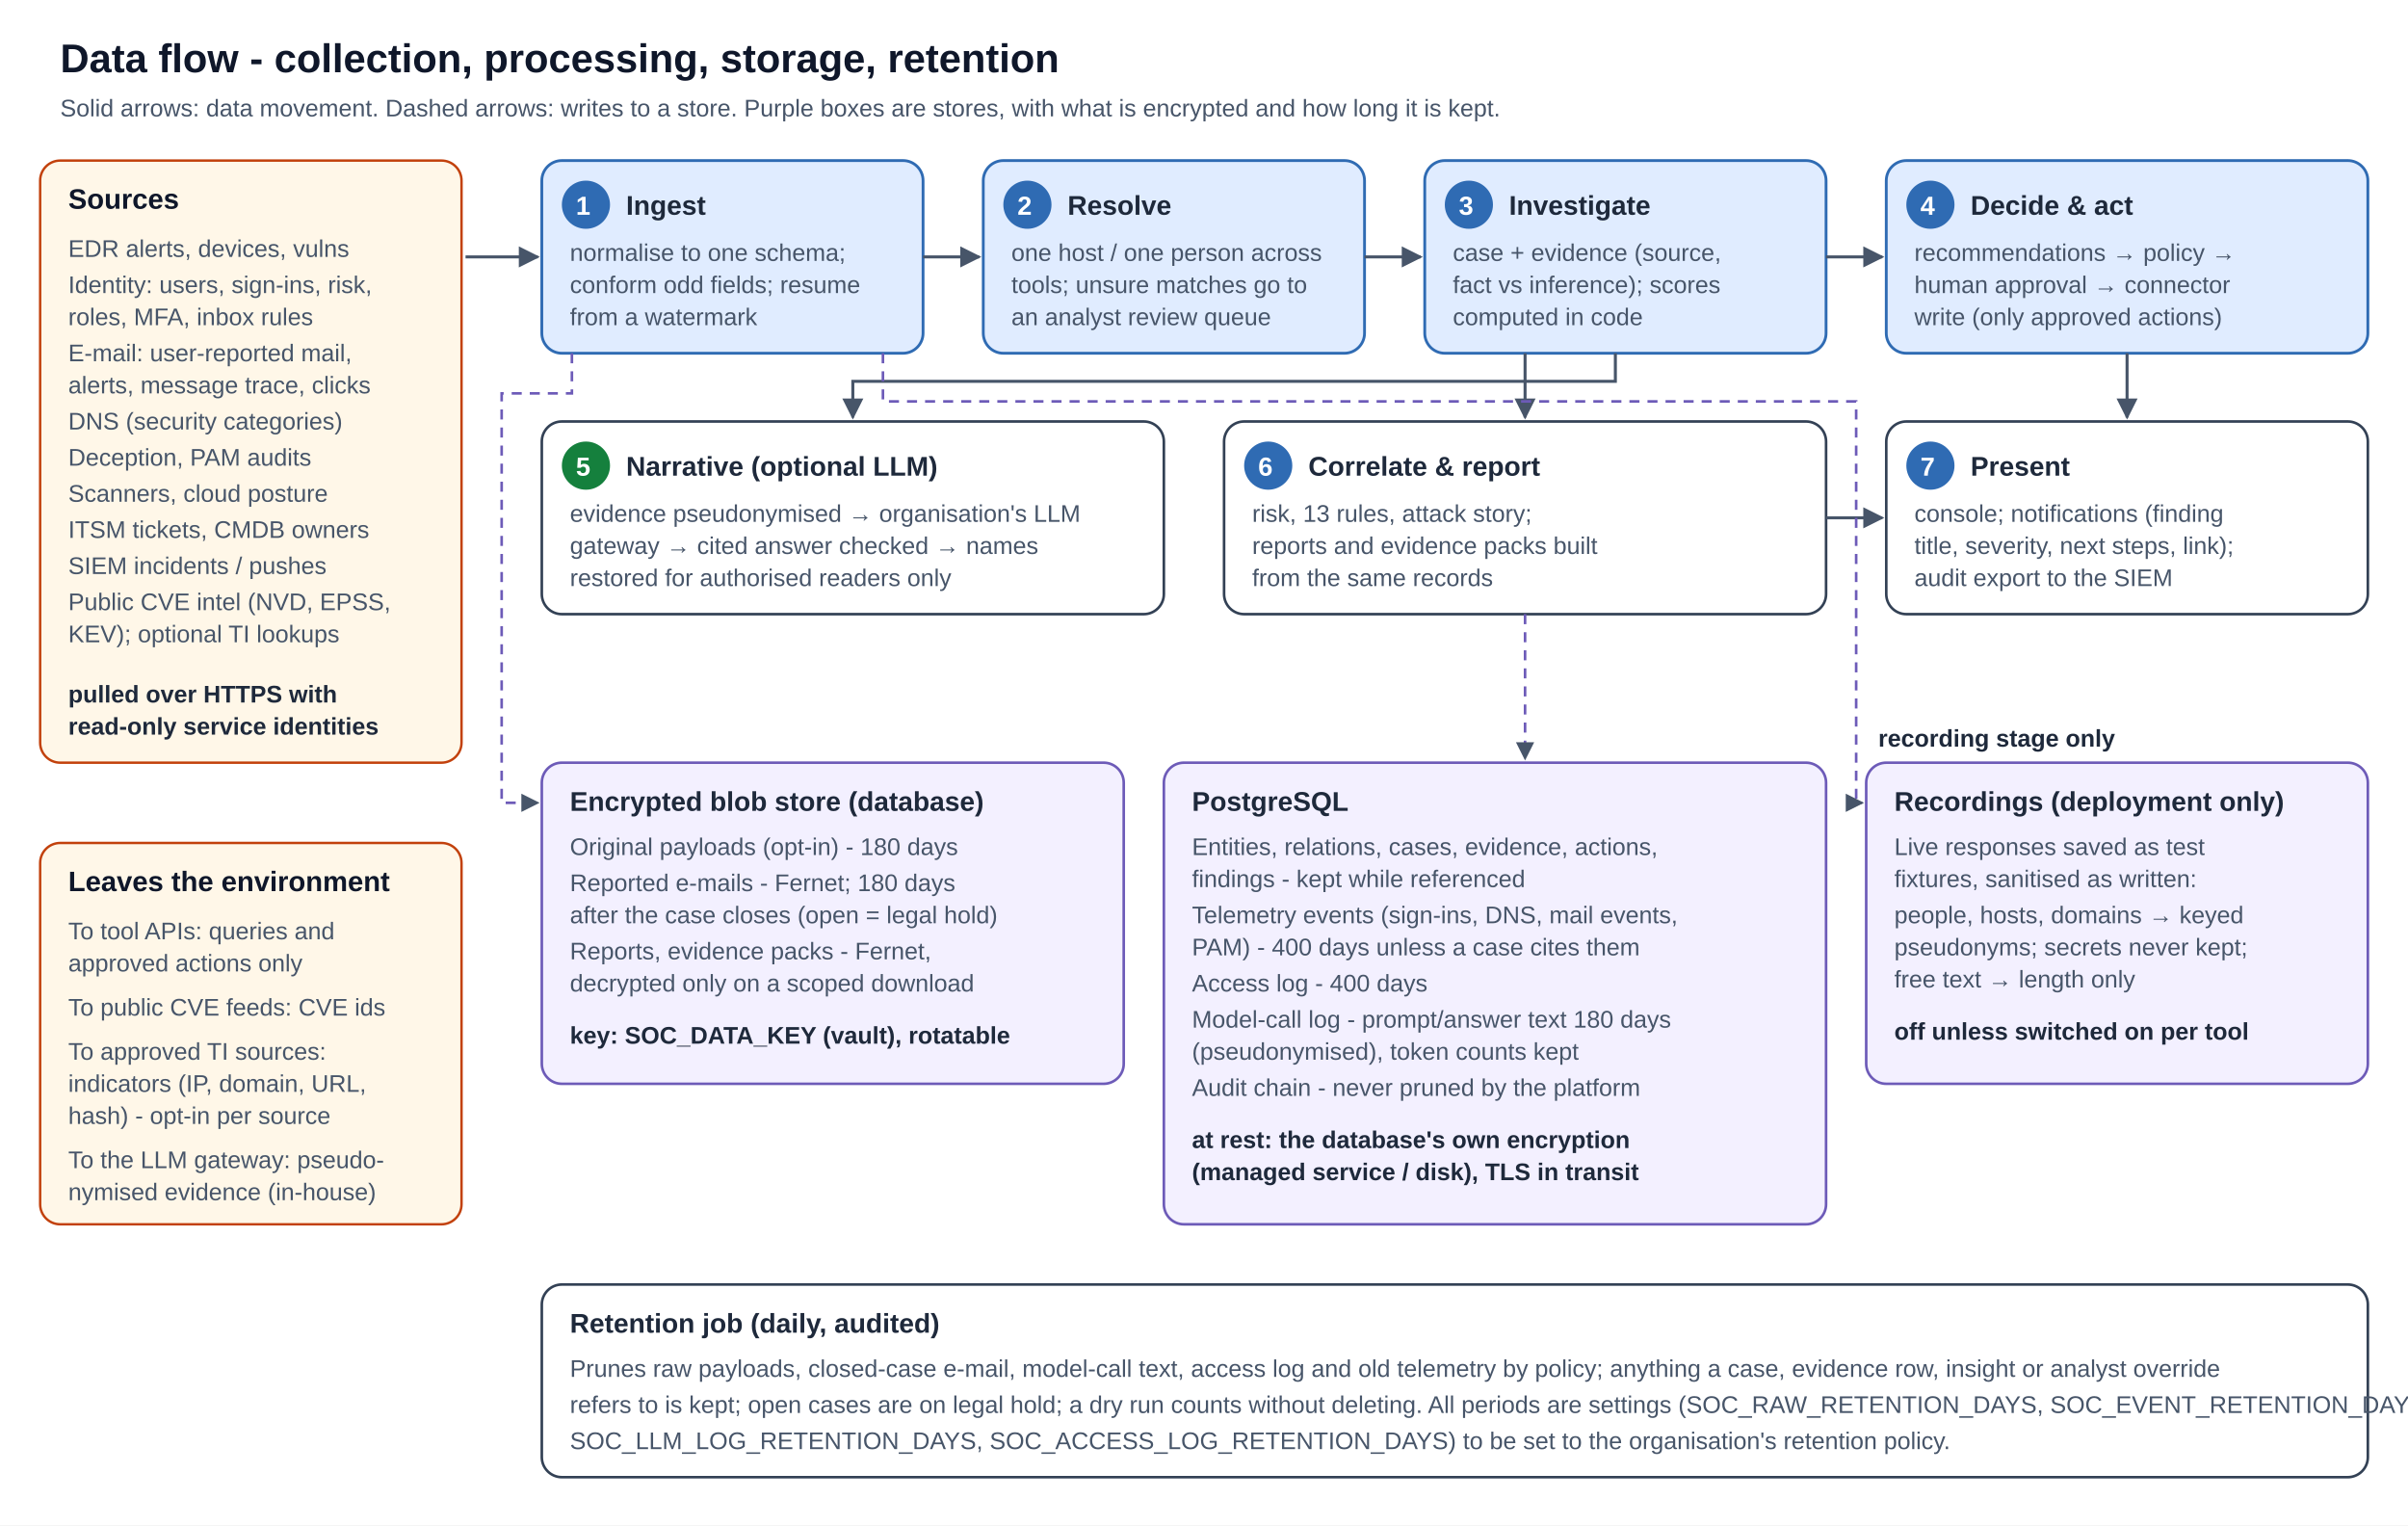
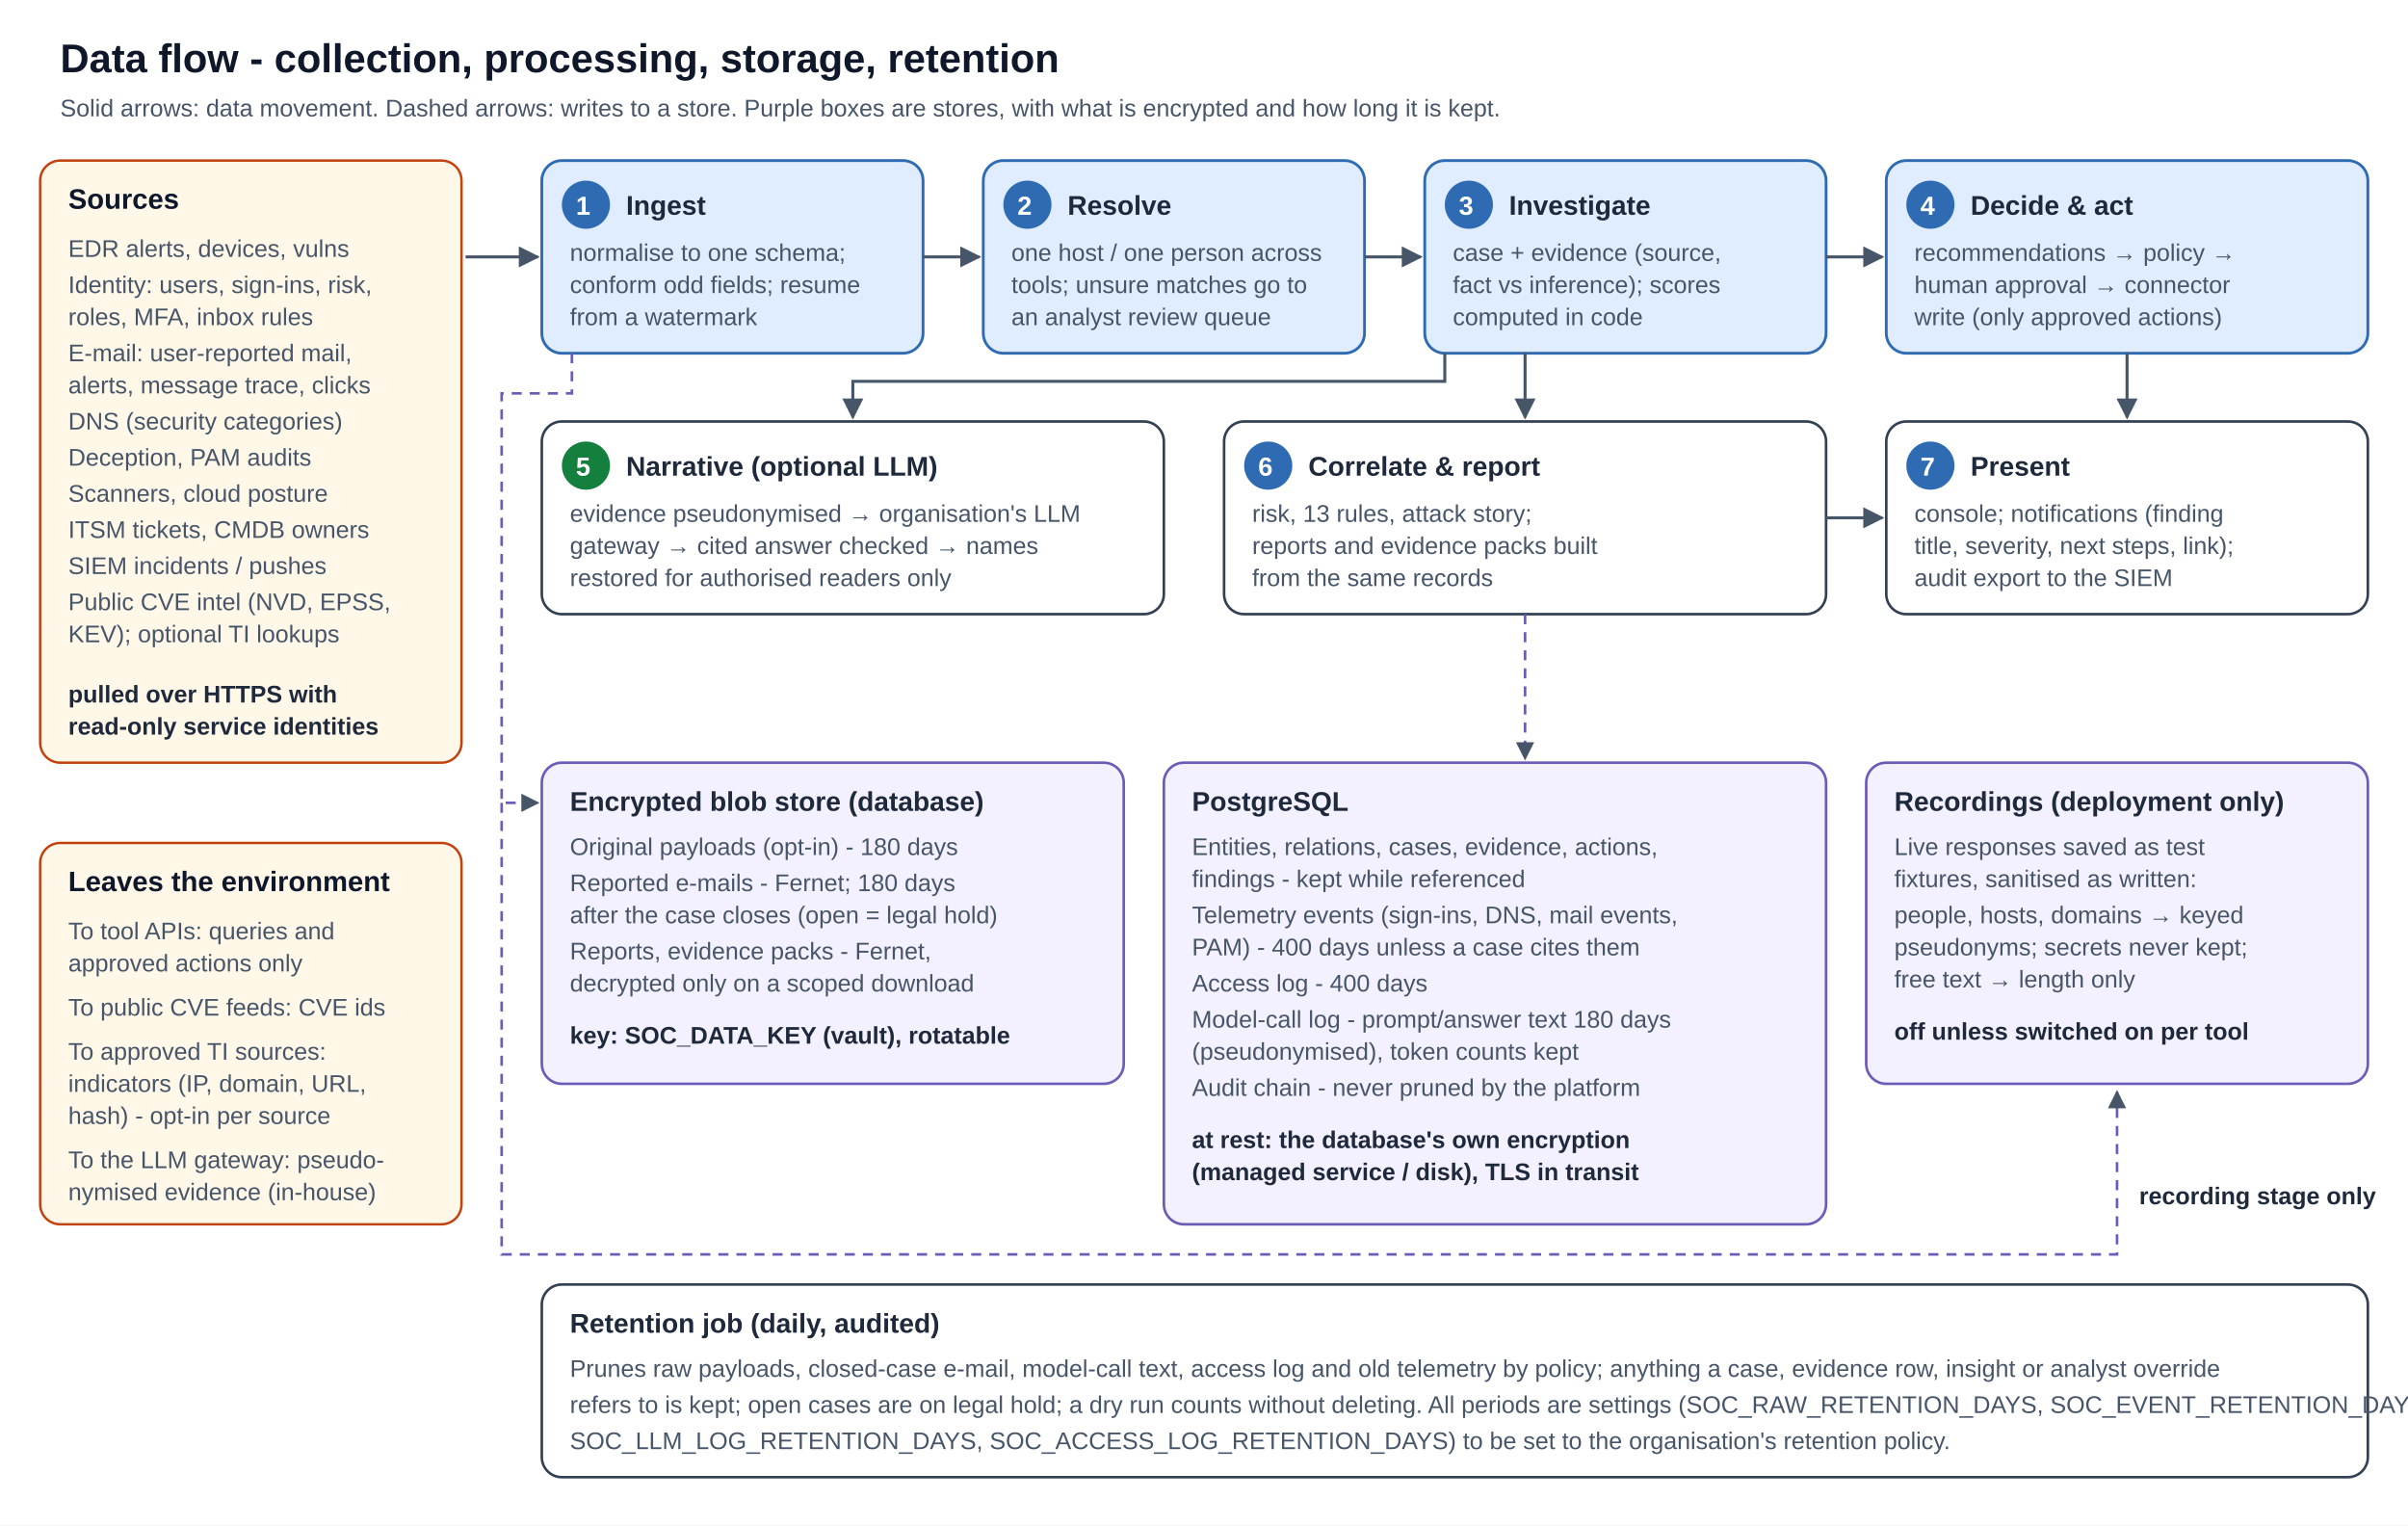
<svg xmlns="http://www.w3.org/2000/svg" viewBox="0 0 1200 760" font-family="Segoe UI, Arial, sans-serif" font-size="14">
  <defs>
    <marker id="a" viewBox="0 0 10 10" refX="9" refY="5" markerWidth="7" markerHeight="7" orient="auto-start-reverse">
      <path d="M0,0 L10,5 L0,10 z" fill="#475569" />
    </marker>
    <style>
      .box{fill:#ffffff;stroke:#334155;stroke-width:1.3}
      .step{fill:#e0ecff;stroke:#2f6bb3;stroke-width:1.4}
      .store{fill:#f3f0ff;stroke:#6d5bb8;stroke-width:1.3}
      .ext{fill:#fff7e8;stroke:#c2410c;stroke-width:1.2}
      .h{font-weight:600;fill:#0f172a}
      .t{font-weight:600;fill:#1e293b;font-size:13.5px}
      .s{fill:#475569;font-size:12px}
      .n{fill:#ffffff;font-weight:700;font-size:13px}
      .line{stroke:#475569;stroke-width:1.5;fill:none;marker-end:url(#a)}
      .dash{stroke:#6d5bb8;stroke-width:1.3;fill:none;stroke-dasharray:5 4;marker-end:url(#a)}
      .lbl{fill:#1e293b;font-size:12px;font-weight:600}
    </style>
  </defs>
  <rect width="1200" height="760" fill="#ffffff" />
  <text x="30" y="36" class="h" font-size="20">Data flow - collection, processing, storage, retention</text>
  <text x="30" y="58" class="s">Solid arrows: data movement. Dashed arrows: writes to a store. Purple boxes are stores, with what is encrypted and how long it is kept.</text>
  <rect x="20" y="80" width="210" height="300" rx="10" class="ext" />
  <text x="34" y="104" class="h">Sources</text>
  <text x="34" y="128" class="s">EDR alerts, devices, vulns</text>
  <text x="34" y="146" class="s">Identity: users, sign-ins, risk,</text>
  <text x="34" y="162" class="s">roles, MFA, inbox rules</text>
  <text x="34" y="180" class="s">E-mail: user-reported mail,</text>
  <text x="34" y="196" class="s">alerts, message trace, clicks</text>
  <text x="34" y="214" class="s">DNS (security categories)</text>
  <text x="34" y="232" class="s">Deception, PAM audits</text>
  <text x="34" y="250" class="s">Scanners, cloud posture</text>
  <text x="34" y="268" class="s">ITSM tickets, CMDB owners</text>
  <text x="34" y="286" class="s">SIEM incidents / pushes</text>
  <text x="34" y="304" class="s">Public CVE intel (NVD, EPSS,</text>
  <text x="34" y="320" class="s">KEV); optional TI lookups</text>
  <text x="34" y="350" class="lbl">pulled over HTTPS with</text>
  <text x="34" y="366" class="lbl">read-only service identities</text>
  <rect x="270" y="80" width="190" height="96" rx="10" class="step" />
  <circle cx="292" cy="102" r="12" fill="#2f6bb3" />
  <text x="287" y="107" class="n">1</text>
  <text x="312" y="107" class="t">Ingest</text>
  <text x="284" y="130" class="s">normalise to one schema;</text>
  <text x="284" y="146" class="s">conform odd fields; resume</text>
  <text x="284" y="162" class="s">from a watermark</text>
  <rect x="490" y="80" width="190" height="96" rx="10" class="step" />
  <circle cx="512" cy="102" r="12" fill="#2f6bb3" />
  <text x="507" y="107" class="n">2</text>
  <text x="532" y="107" class="t">Resolve</text>
  <text x="504" y="130" class="s">one host / one person across</text>
  <text x="504" y="146" class="s">tools; unsure matches go to</text>
  <text x="504" y="162" class="s">an analyst review queue</text>
  <rect x="710" y="80" width="200" height="96" rx="10" class="step" />
  <circle cx="732" cy="102" r="12" fill="#2f6bb3" />
  <text x="727" y="107" class="n">3</text>
  <text x="752" y="107" class="t">Investigate</text>
  <text x="724" y="130" class="s">case + evidence (source,</text>
  <text x="724" y="146" class="s">fact vs inference); scores</text>
  <text x="724" y="162" class="s">computed in code</text>
  <rect x="940" y="80" width="240" height="96" rx="10" class="step" />
  <circle cx="962" cy="102" r="12" fill="#2f6bb3" />
  <text x="957" y="107" class="n">4</text>
  <text x="982" y="107" class="t">Decide &amp; act</text>
  <text x="954" y="130" class="s">recommendations → policy →</text>
  <text x="954" y="146" class="s">human approval → connector</text>
  <text x="954" y="162" class="s">write (only approved actions)</text>
  <rect x="270" y="210" width="310" height="96" rx="10" class="box" />
  <circle cx="292" cy="232" r="12" fill="#15803d" />
  <text x="287" y="237" class="n">5</text>
  <text x="312" y="237" class="t">Narrative (optional LLM)</text>
  <text x="284" y="260" class="s">evidence pseudonymised → organisation's LLM</text>
  <text x="284" y="276" class="s">gateway → cited answer checked → names</text>
  <text x="284" y="292" class="s">restored for authorised readers only</text>
  <rect x="610" y="210" width="300" height="96" rx="10" class="box" />
  <circle cx="632" cy="232" r="12" fill="#2f6bb3" />
  <text x="627" y="237" class="n">6</text>
  <text x="652" y="237" class="t">Correlate &amp; report</text>
  <text x="624" y="260" class="s">risk, 13 rules, attack story;</text>
  <text x="624" y="276" class="s">reports and evidence packs built</text>
  <text x="624" y="292" class="s">from the same records</text>
  <rect x="940" y="210" width="240" height="96" rx="10" class="box" />
  <circle cx="962" cy="232" r="12" fill="#2f6bb3" />
  <text x="957" y="237" class="n">7</text>
  <text x="982" y="237" class="t">Present</text>
  <text x="954" y="260" class="s">console; notifications (finding</text>
  <text x="954" y="276" class="s">title, severity, next steps, link);</text>
  <text x="954" y="292" class="s">audit export to the SIEM</text>
  <rect x="270" y="380" width="290" height="160" rx="10" class="store" />
  <text x="284" y="404" class="t">Encrypted blob store (database)</text>
  <text x="284" y="426" class="s">Original payloads (opt-in) - 180 days</text>
  <text x="284" y="444" class="s">Reported e-mails - Fernet; 180 days</text>
  <text x="284" y="460" class="s">after the case closes (open = legal hold)</text>
  <text x="284" y="478" class="s">Reports, evidence packs - Fernet,</text>
  <text x="284" y="494" class="s">decrypted only on a scoped download</text>
  <text x="284" y="520" class="lbl">key: SOC_DATA_KEY (vault), rotatable</text>
  <rect x="580" y="380" width="330" height="230" rx="10" class="store" />
  <text x="594" y="404" class="t">PostgreSQL</text>
  <text x="594" y="426" class="s">Entities, relations, cases, evidence, actions,</text>
  <text x="594" y="442" class="s">findings - kept while referenced</text>
  <text x="594" y="460" class="s">Telemetry events (sign-ins, DNS, mail events,</text>
  <text x="594" y="476" class="s">PAM) - 400 days unless a case cites them</text>
  <text x="594" y="494" class="s">Access log - 400 days</text>
  <text x="594" y="512" class="s">Model-call log - prompt/answer text 180 days</text>
  <text x="594" y="528" class="s">(pseudonymised), token counts kept</text>
  <text x="594" y="546" class="s">Audit chain - never pruned by the platform</text>
  <text x="594" y="572" class="lbl">at rest: the database's own encryption</text>
  <text x="594" y="588" class="lbl">(managed service / disk), TLS in transit</text>
  <rect x="930" y="380" width="250" height="160" rx="10" class="store" />
  <text x="944" y="404" class="t">Recordings (deployment only)</text>
  <text x="944" y="426" class="s">Live responses saved as test</text>
  <text x="944" y="442" class="s">fixtures, sanitised as written:</text>
  <text x="944" y="460" class="s">people, hosts, domains → keyed</text>
  <text x="944" y="476" class="s">pseudonyms; secrets never kept;</text>
  <text x="944" y="492" class="s">free text → length only</text>
  <text x="944" y="518" class="lbl">off unless switched on per tool</text>
  <rect x="20" y="420" width="210" height="190" rx="10" class="ext" />
  <text x="34" y="444" class="h">Leaves the environment</text>
  <text x="34" y="468" class="s">To tool APIs: queries and</text>
  <text x="34" y="484" class="s">approved actions only</text>
  <text x="34" y="506" class="s">To public CVE feeds: CVE ids</text>
  <text x="34" y="528" class="s">To approved TI sources:</text>
  <text x="34" y="544" class="s">indicators (IP, domain, URL,</text>
  <text x="34" y="560" class="s">hash) - opt-in per source</text>
  <text x="34" y="582" class="s">To the LLM gateway: pseudo-</text>
  <text x="34" y="598" class="s">nymised evidence (in-house)</text>
  <rect x="270" y="640" width="910" height="96" rx="10" class="box" />
  <text x="284" y="664" class="t">Retention job (daily, audited)</text>
  <text x="284" y="686" class="s">Prunes raw payloads, closed-case e-mail, model-call text, access log and old telemetry by policy; anything a case, evidence row, insight or analyst override</text>
  <text x="284" y="704" class="s">refers to is kept; open cases are on legal hold; a dry run counts without deleting. All periods are settings (SOC_RAW_RETENTION_DAYS, SOC_EVENT_RETENTION_DAYS,</text>
  <text x="284" y="722" class="s">SOC_LLM_LOG_RETENTION_DAYS, SOC_ACCESS_LOG_RETENTION_DAYS) to be set to the organisation's retention policy.</text>
  <path d="M232,128 L268,128" class="line" />
  <path d="M460,128 L488,128" class="line" />
  <path d="M680,128 L708,128" class="line" />
  <path d="M910,128 L938,128" class="line" />
-   <path d="M805,176 L805,190 L425,190 L425,208" class="line" />
+   <path d="M720,176 L720,190 L425,190 L425,208" class="line" />
  <path d="M760,176 L760,208" class="line" />
  <path d="M1060,176 L1060,208" class="line" />
  <path d="M910,258 L938,258" class="line" />
  <path d="M285,176 L285,196 L250,196 L250,400 L268,400" class="dash" />
  <path d="M760,306 L760,378" class="dash" />
-   <path d="M440,176 L440,200 L925,200 L925,400 L928,400" class="dash" />
-   <text x="936" y="372" class="lbl">recording stage only</text>
+   <path d="M250,400 L250,625 L1055,625 L1055,544" class="dash" />
+   <text x="1066" y="600" class="lbl">recording stage only</text>
</svg>
